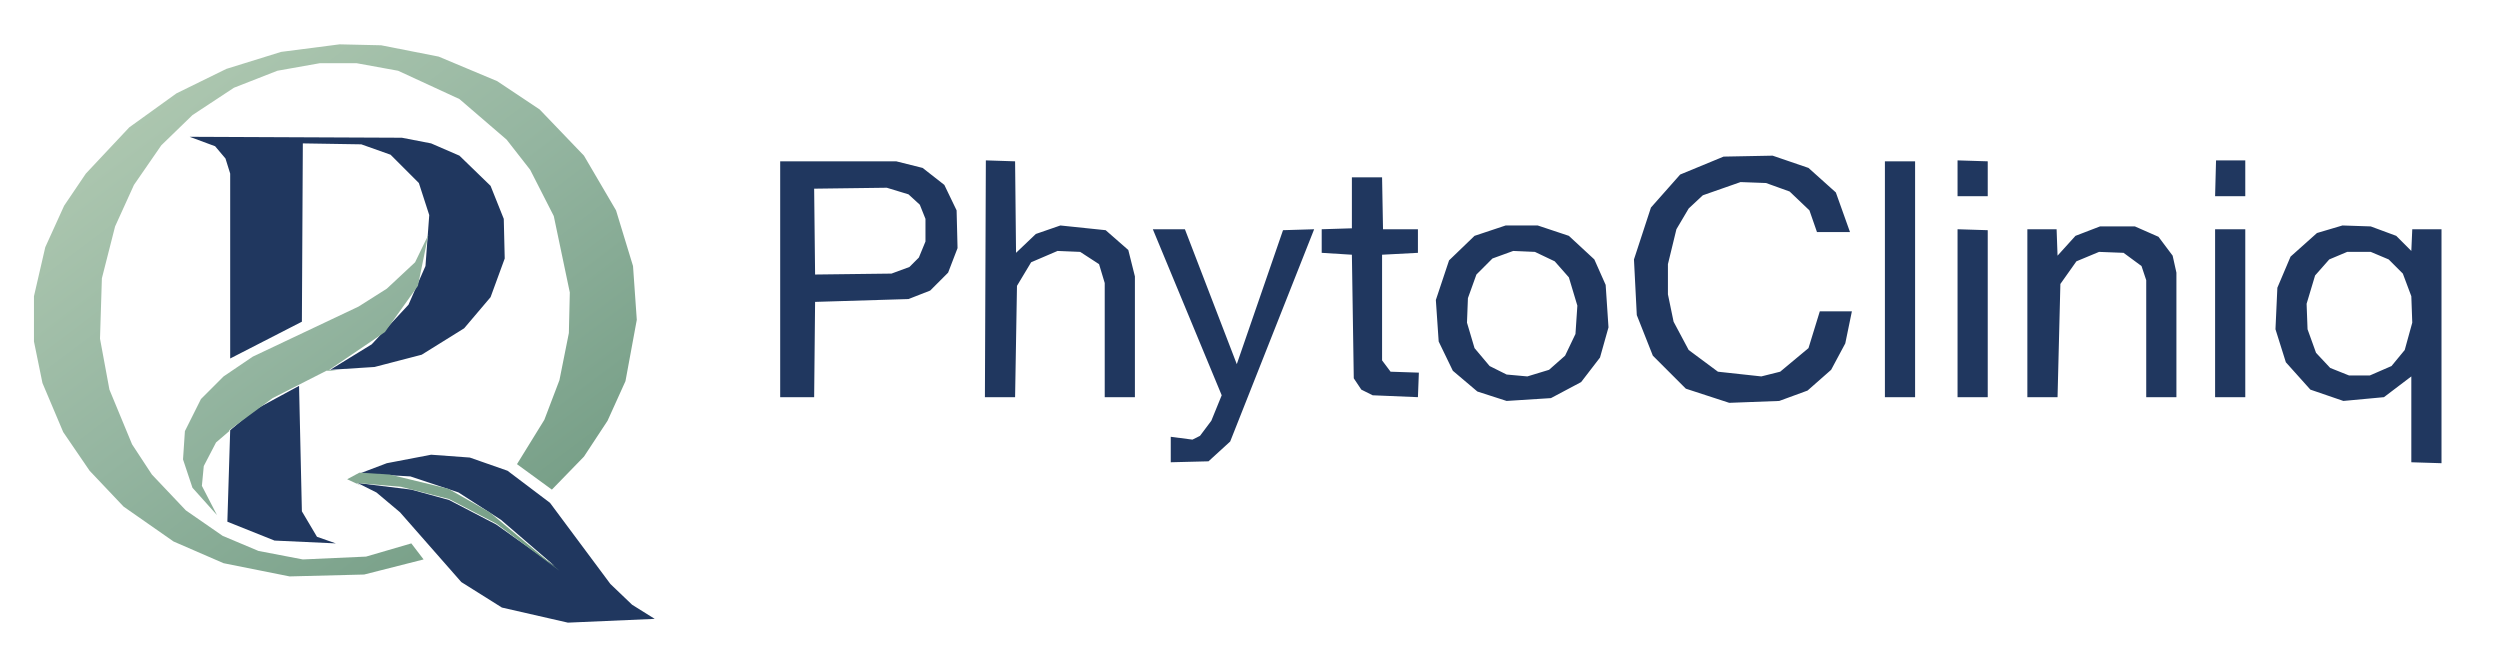
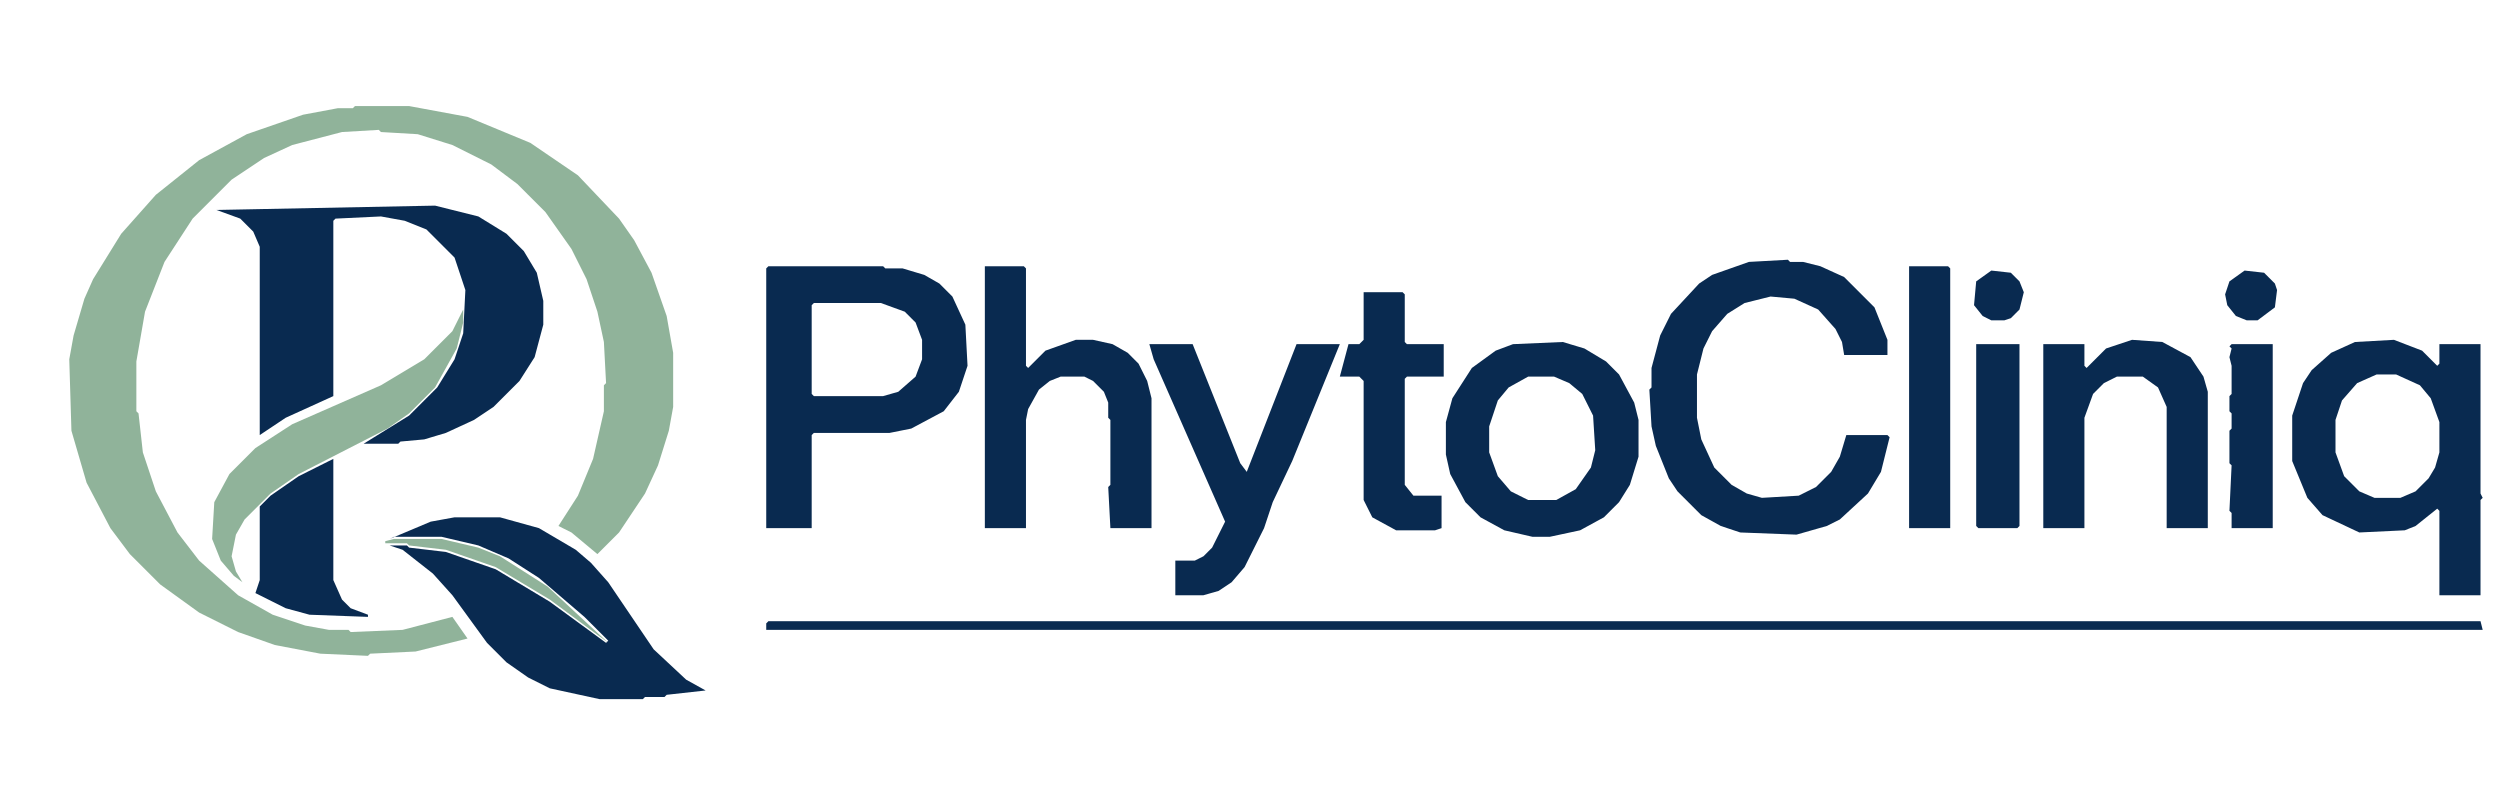
- <svg xmlns="http://www.w3.org/2000/svg" viewBox="55 90 2650 690" role="img" aria-label="PhytoCliniq logo">
-   <defs>
-     <linearGradient id="g" x1="0" y1="0" x2=".85" y2="1">
-       <stop offset="0" stop-color="#b7ceb6" />
-       <stop offset=".52" stop-color="#94b5a0" />
-       <stop offset="1" stop-color="#729b83" />
-     </linearGradient>
-   </defs>
-   <path fill="#20375f" fill-rule="evenodd" d="M436,592 490,595 541,612 586,641 643,690 581,646 531,620 491,609 434,602 454,612 479,633 544,707 587,734 657,750 749,746 725,731 702,709 638,623 593,589 553,575 512,572 465,581ZM372,499 324,525 299,546 296,643 346,663 411,666 391,659 375,632ZM2403,333 2403,511 2435,511 2435,333ZM2130,333 2130,511 2162,511 2162,334ZM1448,333 1415,334 1366,476 1311,333 1277,333 1350,509 1339,536 1327,552 1319,556 1296,553 1296,580 1336,579 1359,558ZM2511,337 2483,362 2469,395 2467,439 2478,474 2504,503 2539,515 2582,511 2611,489 2611,580 2643,581 2643,333 2612,333 2611,356 2595,340 2568,330 2538,329ZM2543,357 2568,357 2587,365 2602,380 2611,404 2612,432 2604,461 2590,478 2567,488 2545,488 2525,480 2510,464 2501,439 2500,412 2509,382 2524,365ZM2343,341 2318,330 2281,330 2255,340 2236,361 2235,333 2204,333 2204,511 2236,511 2239,391 2256,367 2280,357 2306,358 2325,372 2330,387 2330,511 2362,511 2362,379 2358,361ZM1651,329 1618,340 1591,366 1577,408 1580,452 1595,483 1621,505 1652,515 1699,512 1731,495 1751,469 1760,437 1757,392 1745,365 1718,340 1685,329ZM1659,356 1682,357 1703,367 1718,384 1727,414 1725,444 1714,467 1697,482 1674,489 1652,487 1634,478 1618,459 1610,432 1611,406 1620,381 1637,364ZM1488,278 1488,332 1456,333 1456,358 1488,360 1490,491 1498,503 1510,509 1558,511 1559,485 1529,484 1520,472 1520,360 1558,358 1558,333 1521,333 1520,278ZM2053,261 2053,511 2085,511 2085,261ZM1033,268 1005,261 882,261 882,511 918,511 919,410 1018,407 1041,398 1060,379 1070,353 1069,313 1056,286ZM918,290 995,289 1018,296 1030,307 1036,322 1036,346 1029,363 1019,373 1000,380 919,381ZM2404,260 2403,298 2435,298 2435,260ZM2130,260 2130,298 2162,298 2162,261ZM1100,260 1099,511 1131,511 1133,393 1148,368 1176,356 1200,357 1220,370 1226,390 1226,511 1258,511 1258,383 1251,355 1227,334 1179,329 1153,338 1132,358 1131,261ZM1882,256 1836,275 1805,310 1787,365 1790,424 1807,467 1842,502 1888,517 1941,515 1971,504 1996,482 2011,454 2018,420 1984,420 1972,459 1942,484 1922,489 1876,484 1845,461 1829,431 1823,402 1823,370 1832,333 1845,311 1860,297 1900,283 1927,284 1952,293 1973,313 1981,336 2016,336 2001,294 1972,268 1934,255ZM256,235 283,245 294,258 299,274 299,470 375,431 376,242 438,243 469,254 499,284 510,318 506,372 488,413 449,455 405,482 452,479 502,466 547,438 575,405 590,364 589,322 575,287 542,255 512,242 481,236Z" />
-   <path fill="url(#g)" fill-rule="evenodd" d="M423,598 438,605 433,602 480,606 531,619 581,645 648,695 574,633 530,608 468,593 436,591ZM509,339 495,368 465,396 435,415 323,468 292,489 268,513 251,547 249,577 259,607 285,636 269,605 271,584 284,559 298,547 298,627 298,546 344,512 401,483 412,483 404,482 463,442 498,393ZM520,150 459,138 415,137 353,145 295,163 242,189 192,225 146,274 123,308 103,352 91,404 91,452 100,496 122,548 150,589 186,627 239,664 292,687 362,701 441,699 504,683 491,666 443,680 376,683 329,674 291,658 252,631 216,593 195,561 171,503 161,449 163,385 177,330 197,286 226,244 259,212 303,183 349,165 394,157 433,157 477,165 542,195 592,238 617,270 642,319 659,400 658,443 648,493 632,535 603,582 640,609 674,574 699,536 718,494 730,429 726,372 708,313 674,255 627,206 582,176Z" />
+ <svg xmlns="http://www.w3.org/2000/svg" viewBox="7 16 1155 370" role="img" aria-label="PhytoCliniq">
+   <path fill="#90B39A" fill-rule="evenodd" d="M185,266 185,267 195,267 196,268 213,270 236,278 261,293 288,313 260,287 238,273 228,269 211,265 189,265ZM221,159 216,169 203,182 183,194 142,212 125,223 113,235 106,248 105,265 109,275 115,282 119,285 116,280 114,273 116,263 120,256 132,244 145,235 186,214 196,207 208,195 218,177 221,165ZM196,65 171,65 170,66 163,66 147,69 121,78 99,90 79,106 63,124 50,145 46,154 41,171 39,182 40,215 47,239 58,260 67,272 81,286 99,299 117,308 134,314 155,318 177,319 178,318 199,317 223,311 216,301 193,307 169,308 168,307 159,307 148,305 133,300 117,291 99,275 89,262 79,243 73,225 71,207 70,206 70,183 74,160 83,137 96,117 114,99 129,89 142,83 165,77 182,76 183,77 200,78 216,83 234,92 246,101 259,114 271,131 278,145 283,160 286,174 287,193 286,194 286,206 281,228 274,245 265,259 271,262 283,272 293,262 305,244 311,231 316,215 318,204 318,179 315,162 308,142 300,127 293,117 274,97 252,82 223,70Z" />
+   <path fill="#092A50" fill-rule="evenodd" d="M361,304 361,307 1154,307 1153,303 362,303ZM187,265 189,264 211,264 228,268 242,274 256,283 277,301 288,312 287,313 261,294 236,279 213,271 196,269 195,268 187,268 193,270 207,281 216,291 232,313 241,322 251,329 261,334 284,339 304,339 305,338 314,338 315,337 333,335 324,330 309,316 288,285 280,276 273,270 256,260 238,255 217,255 206,257ZM161,228 145,236 132,245 127,250 127,284 125,290 139,297 150,300 177,301 177,300 169,297 165,293 161,284ZM713,190 725,190 732,193 738,198 743,208 744,224 742,232 735,242 726,247 713,247 705,243 699,236 695,225 695,213 699,201 704,195ZM1105,189 1114,189 1125,194 1130,200 1134,211 1134,225 1132,232 1129,237 1123,243 1116,246 1104,246 1097,243 1090,236 1086,225 1086,210 1089,201 1096,193ZM1038,175 1037,176 1038,177 1037,181 1038,185 1038,198 1037,199 1037,206 1038,207 1038,214 1037,215 1037,230 1038,231 1037,252 1038,253 1038,260 1057,260 1057,175ZM920,175 920,259 921,260 939,260 940,259 940,175ZM626,175 606,175 583,234 580,230 558,175 538,175 540,182 573,257 567,269 563,273 559,275 550,275 550,291 563,291 570,289 576,285 582,278 591,260 595,248 604,229ZM706,175 698,178 687,186 678,200 675,211 675,226 677,235 684,248 691,255 702,261 715,264 723,264 737,261 748,255 755,248 760,240 764,227 764,210 762,202 755,189 749,183 739,177 729,174ZM1084,179 1075,187 1071,193 1066,208 1066,229 1073,246 1080,254 1097,262 1118,261 1123,259 1133,251 1134,252 1134,291 1153,291 1153,247 1154,246 1153,244 1153,175 1134,175 1134,184 1133,185 1126,178 1113,173 1095,174ZM1019,181 1006,174 992,173 980,177 971,186 970,185 970,175 951,175 951,260 970,260 970,209 974,198 979,193 985,190 997,190 1004,195 1008,204 1008,260 1027,260 1027,197 1025,190ZM382,157 383,156 414,156 425,160 430,165 433,173 433,182 430,190 422,197 415,199 383,199 382,198ZM637,151 637,173 635,175 630,175 626,190 635,190 637,192 637,247 641,255 652,261 670,261 673,260 673,245 660,245 656,240 656,191 657,190 674,190 674,175 657,175 656,174 656,152 655,151ZM1044,141 1037,146 1035,152 1036,157 1040,162 1045,164 1050,164 1058,158 1059,150 1058,147 1053,142ZM927,141 920,146 919,157 923,162 927,164 933,164 936,163 940,159 942,151 940,146 936,142ZM889,139 889,260 908,260 908,140 907,139ZM462,139 462,260 481,260 481,210 482,205 487,196 492,192 497,190 508,190 512,192 517,197 519,202 519,209 520,210 520,240 519,241 520,260 539,260 539,200 537,192 533,184 528,179 521,175 512,173 504,173 490,178 482,186 481,185 481,140 480,139ZM434,143 424,140 416,140 415,139 362,139 361,140 361,260 382,260 382,217 383,216 418,216 428,214 443,206 450,197 454,185 453,166 447,153 441,147ZM815,137 798,143 792,147 779,161 774,171 770,186 770,195 769,196 770,213 772,222 778,237 782,243 793,254 802,259 811,262 837,263 851,259 857,256 870,244 876,234 880,218 879,217 860,217 857,227 853,234 846,241 838,245 821,246 814,244 807,240 799,232 793,219 791,209 791,189 794,177 798,169 805,161 813,156 825,153 836,154 847,159 855,168 858,174 859,180 879,180 879,173 873,158 859,144 848,139 840,137 834,137 833,136ZM107,113 118,117 124,123 127,130 127,217 139,209 161,199 161,118 162,117 183,116 194,118 204,122 217,135 222,150 221,170 217,182 209,195 196,208 175,221 191,221 192,220 203,219 213,216 226,210 235,204 247,192 254,181 258,166 258,155 255,142 249,132 241,124 228,116 208,111Z" />
</svg>
